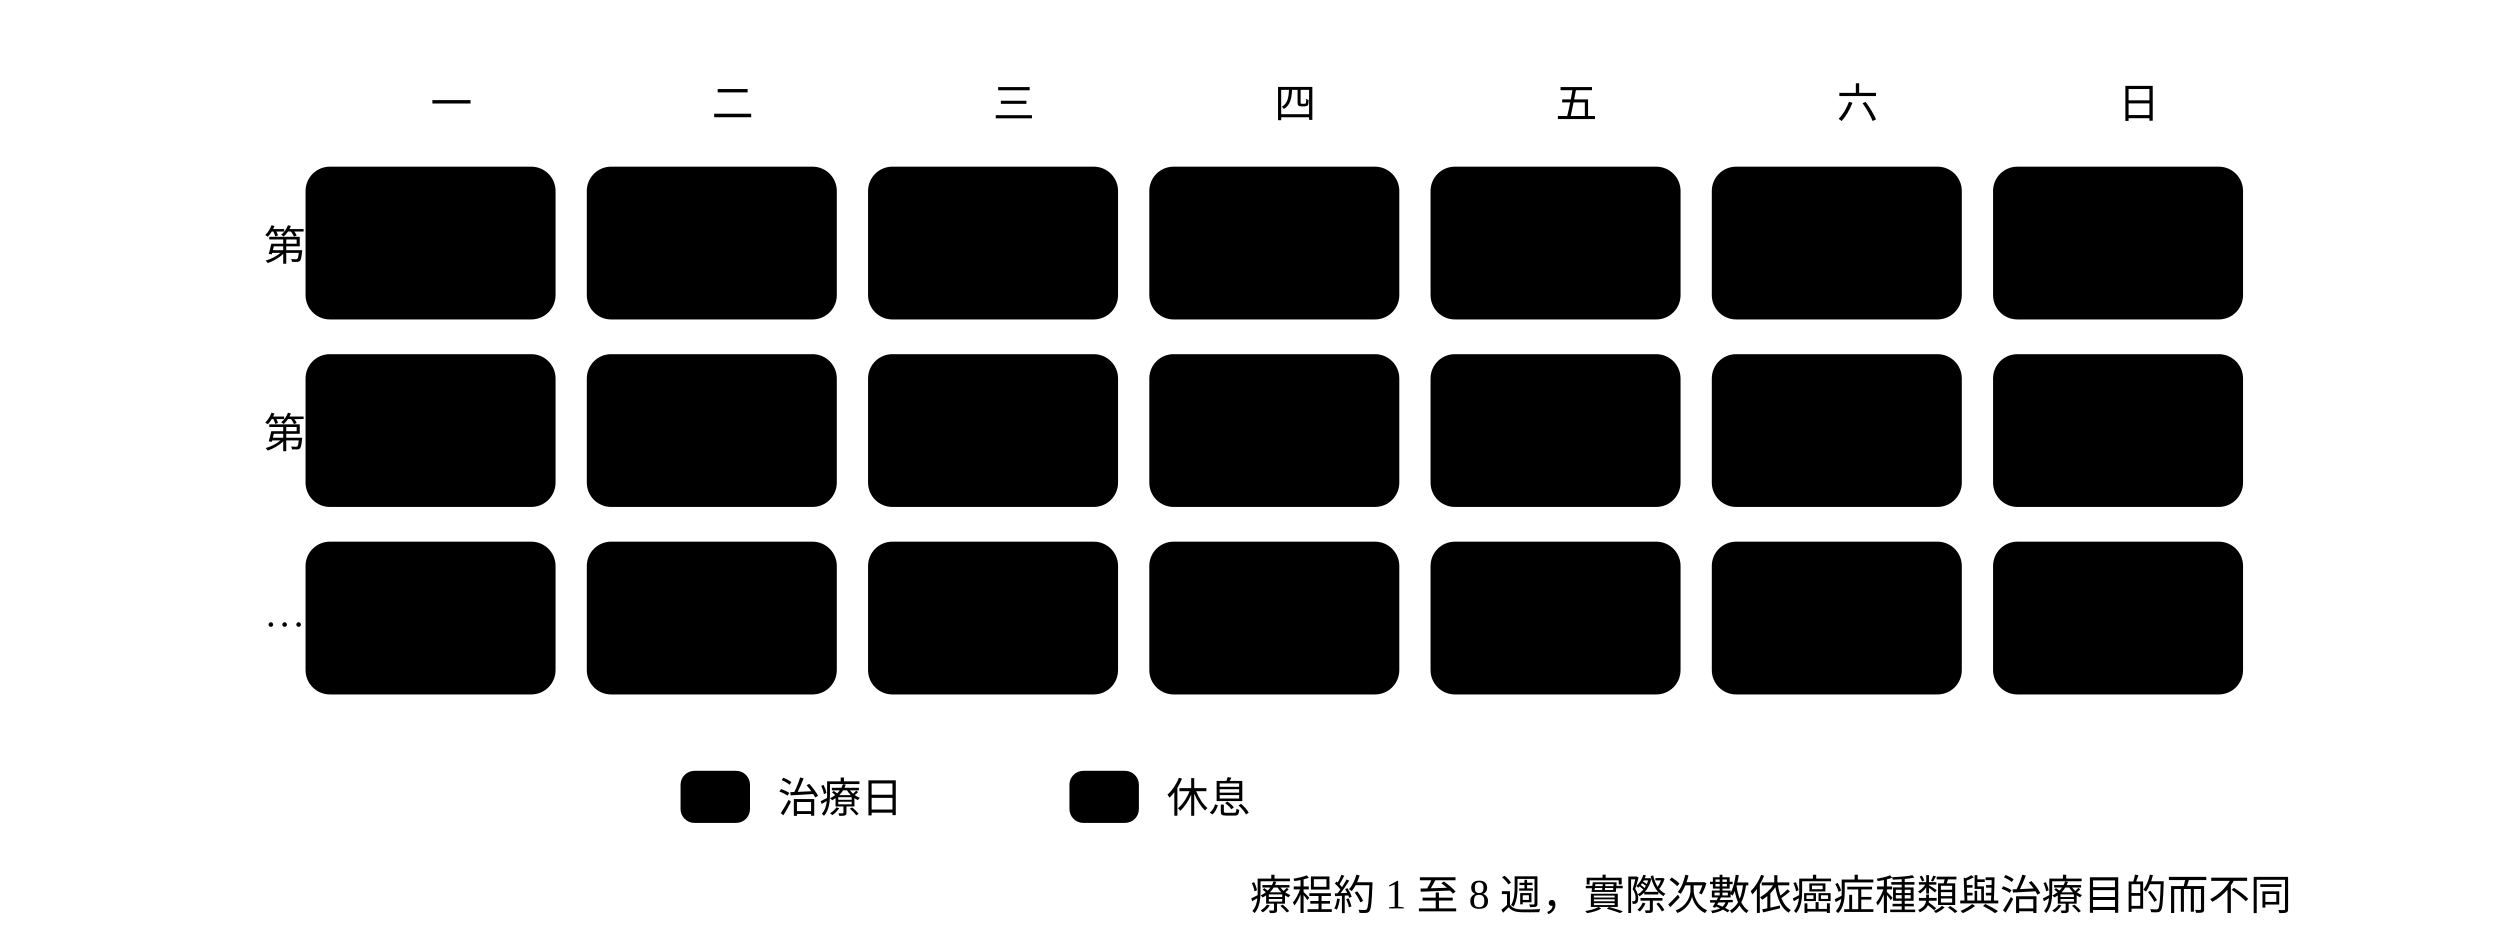
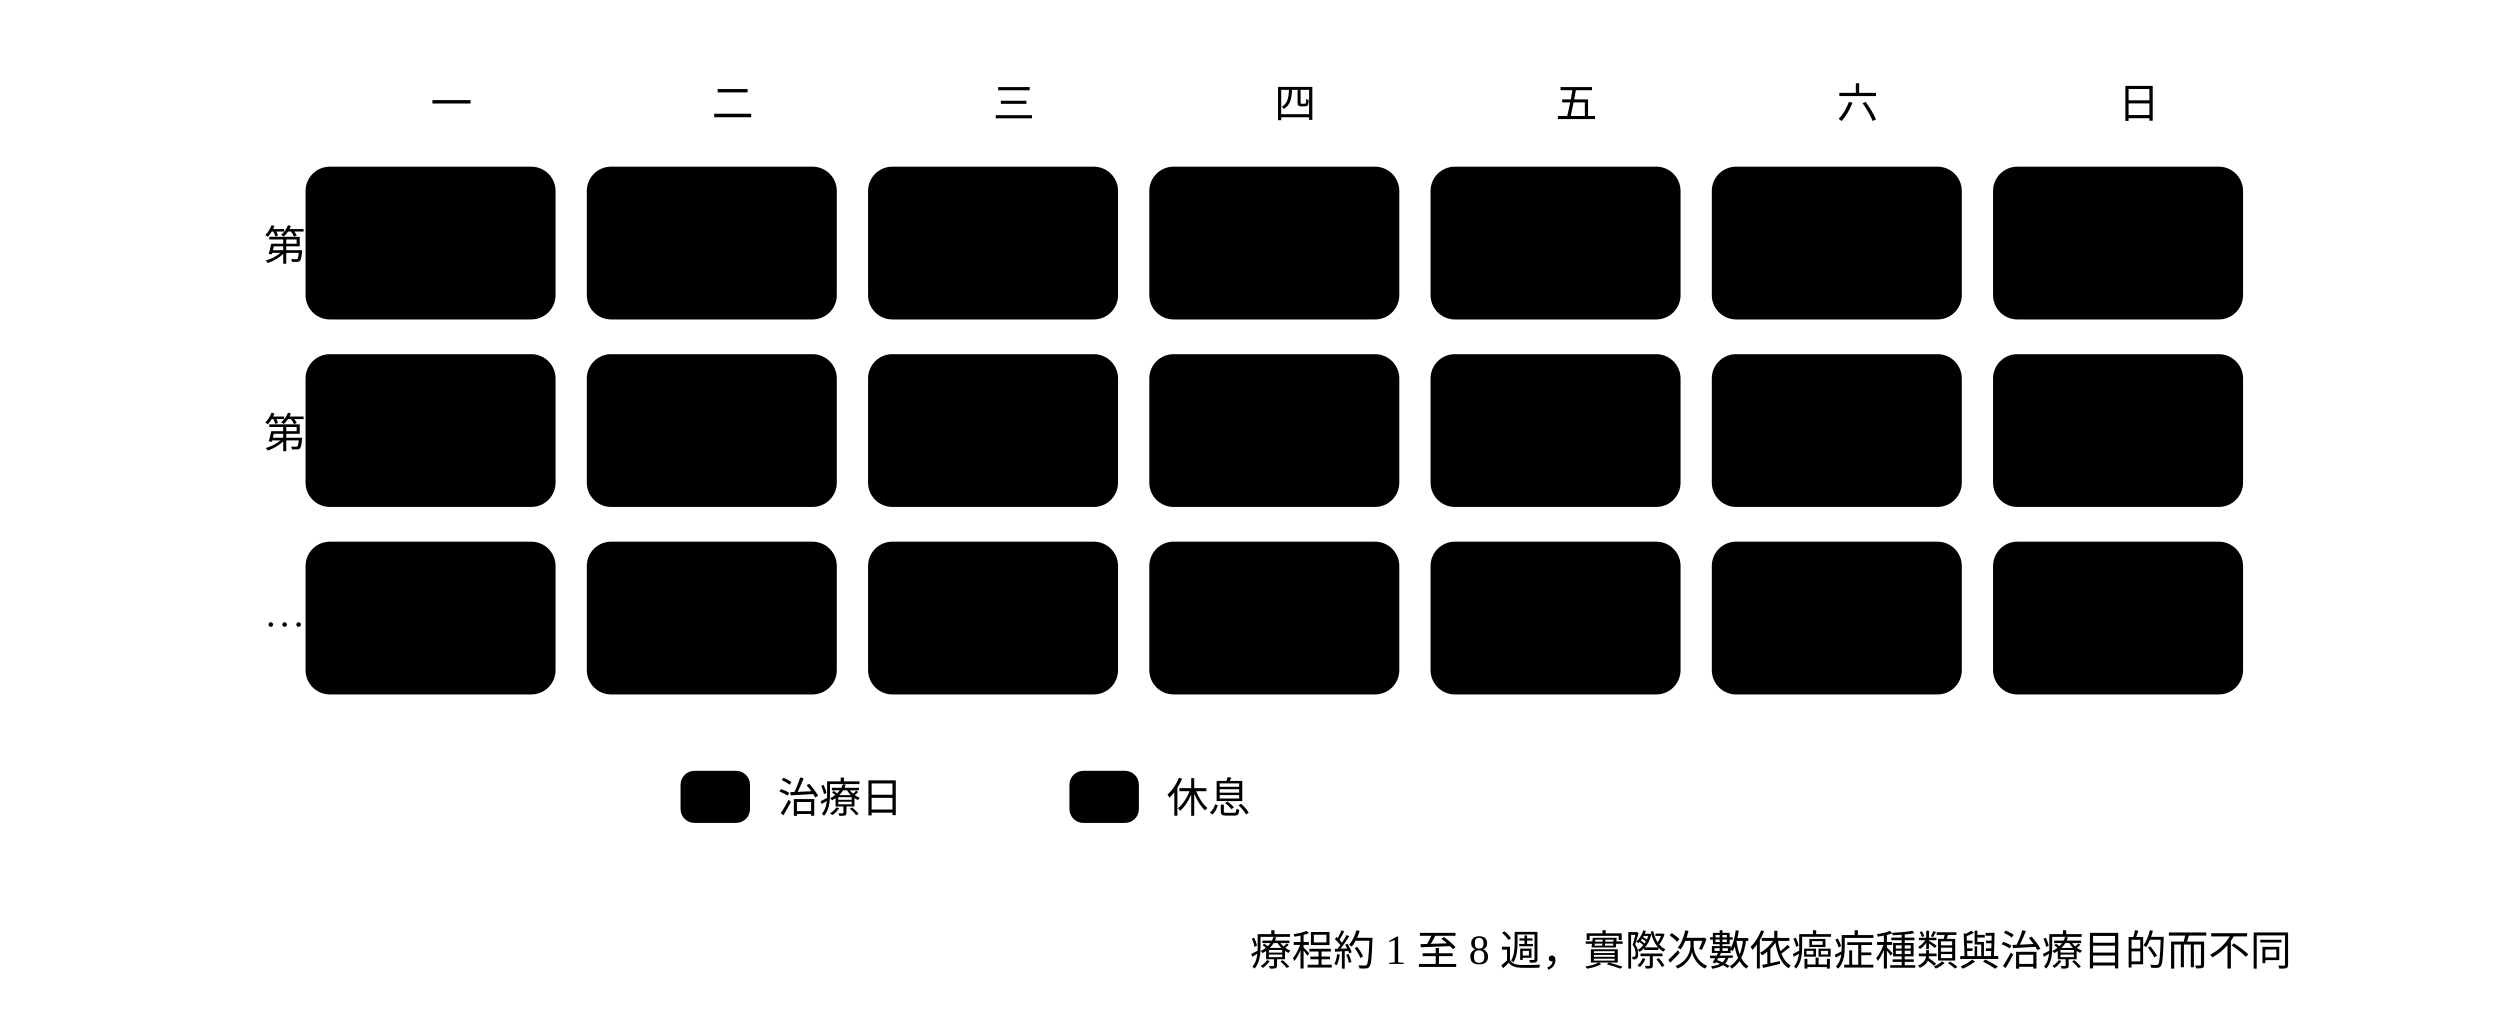
- <svg xmlns="http://www.w3.org/2000/svg" class="illus" viewBox="0 0 720 268" role="img" aria-labelledby="sched-title sched-desc">
+ <svg xmlns="http://www.w3.org/2000/svg" class="illus" viewBox="0 0 720 292" role="img" aria-labelledby="sched-title sched-desc">
  <g class="il-t-sub il-anchor-mid">
    <text x="124" y="34">一</text>
    <text x="205" y="34">二</text>
    <text x="286" y="34">三</text>
    <text x="367" y="34">四</text>
    <text x="448" y="34">五</text>
    <text x="529" y="34" class="il-t-rest">六</text>
    <text x="610" y="34" class="il-t-rest">日</text>
  </g>
  <text class="il-t-sub il-anchor-end" x="76" y="75">第 1 週</text>
  <g class="il-day il-day--on">
    <rect x="88" y="48" width="72" height="44" rx="7" />
    <rect x="169" y="48" width="72" height="44" rx="7" />
    <rect x="250" y="48" width="72" height="44" rx="7" />
    <rect x="331" y="48" width="72" height="44" rx="7" />
    <rect x="412" y="48" width="72" height="44" rx="7" />
  </g>
  <g class="il-day il-day--off">
    <rect x="493" y="48" width="72" height="44" rx="7" />
    <rect x="574" y="48" width="72" height="44" rx="7" />
  </g>
  <g class="il-check">
    <path d="M118 70 l5 6 l10 -12" />
    <path d="M199 70 l5 6 l10 -12" />
    <path d="M280 70 l5 6 l10 -12" />
    <path d="M361 70 l5 6 l10 -12" />
    <path d="M442 70 l5 6 l10 -12" />
  </g>
  <text class="il-t-sub il-anchor-end" x="76" y="129">第 2 週</text>
  <g class="il-day il-day--on">
    <rect x="88" y="102" width="72" height="44" rx="7" />
    <rect x="169" y="102" width="72" height="44" rx="7" />
    <rect x="250" y="102" width="72" height="44" rx="7" />
    <rect x="331" y="102" width="72" height="44" rx="7" />
    <rect x="412" y="102" width="72" height="44" rx="7" />
  </g>
  <g class="il-day il-day--off">
    <rect x="493" y="102" width="72" height="44" rx="7" />
    <rect x="574" y="102" width="72" height="44" rx="7" />
  </g>
  <g class="il-check">
    <path d="M118 124 l5 6 l10 -12" />
    <path d="M199 124 l5 6 l10 -12" />
    <path d="M280 124 l5 6 l10 -12" />
    <path d="M361 124 l5 6 l10 -12" />
    <path d="M442 124 l5 6 l10 -12" />
  </g>
  <text class="il-t-sub il-anchor-end" x="76" y="183">⋯</text>
  <g class="il-day il-day--ghost">
    <rect x="88" y="156" width="72" height="44" rx="7" />
    <rect x="169" y="156" width="72" height="44" rx="7" />
    <rect x="250" y="156" width="72" height="44" rx="7" />
    <rect x="331" y="156" width="72" height="44" rx="7" />
    <rect x="412" y="156" width="72" height="44" rx="7" />
    <rect x="493" y="156" width="72" height="44" rx="7" />
    <rect x="574" y="156" width="72" height="44" rx="7" />
  </g>
  <g class="il-legend">
    <rect class="il-day il-day--on" x="196" y="222" width="20" height="15" rx="4" />
    <text class="il-t-sub" x="224" y="234">治療日</text>
    <rect class="il-day il-day--off" x="308" y="222" width="20" height="15" rx="4" />
    <text class="il-t-sub" x="336" y="234">休息</text>
  </g>
-   <text class="il-t-sub il-anchor-mid" x="360" y="262">療程約 1 至 8 週，實際次數依癌症種類與治療目的而不同</text>
+   <text class="il-t-sub il-anchor-mid" x="360" y="278">療程約 1 至 8 週，實際次數依癌症種類與治療目的而不同</text>
</svg>
